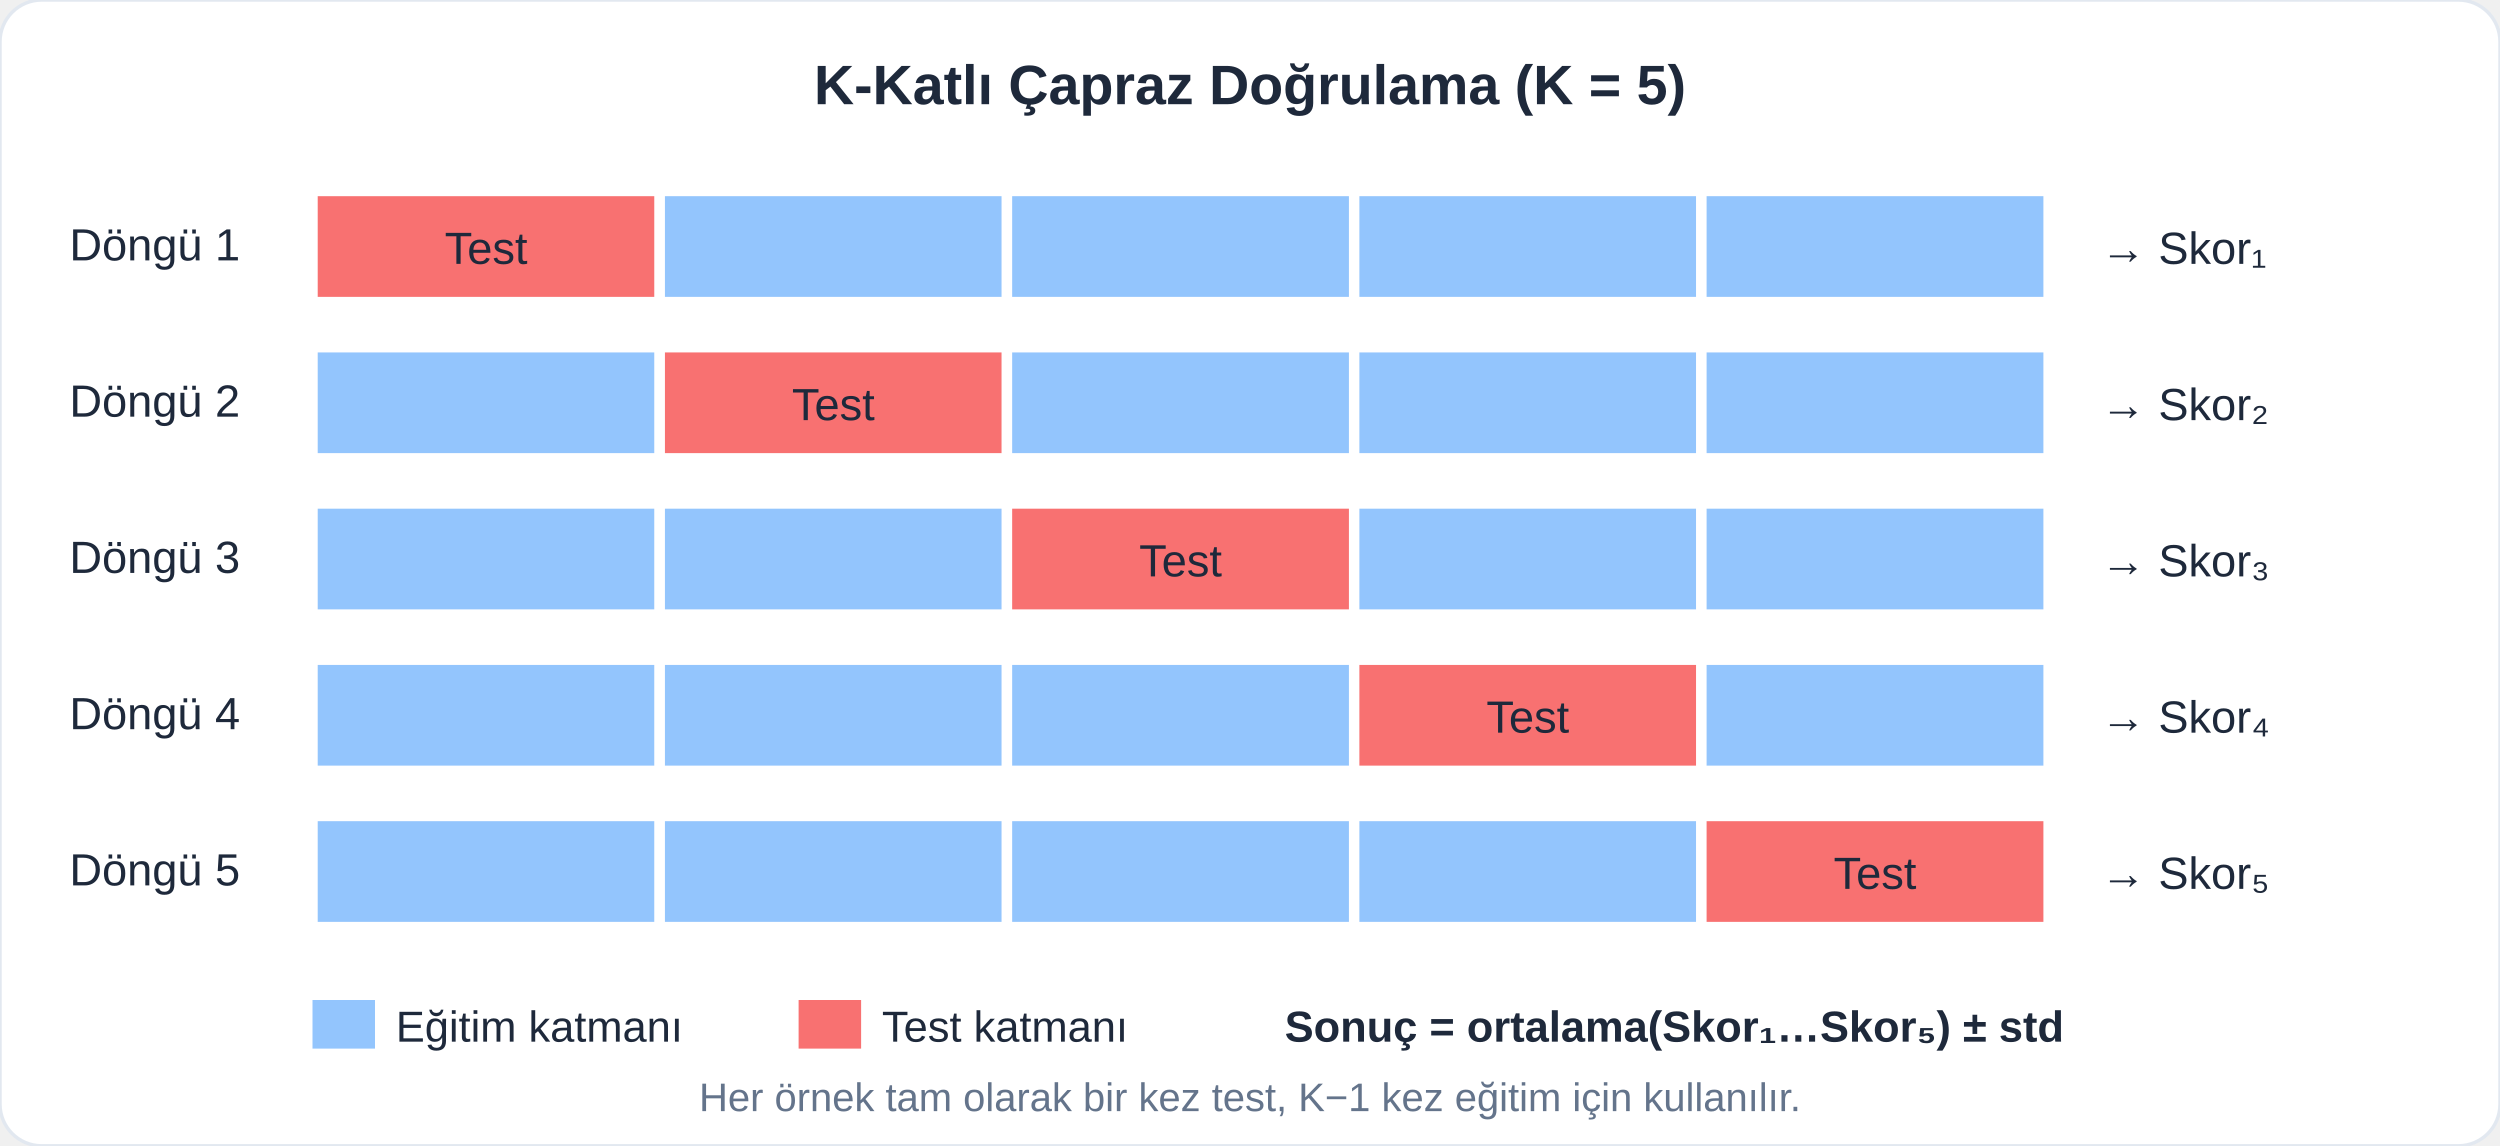
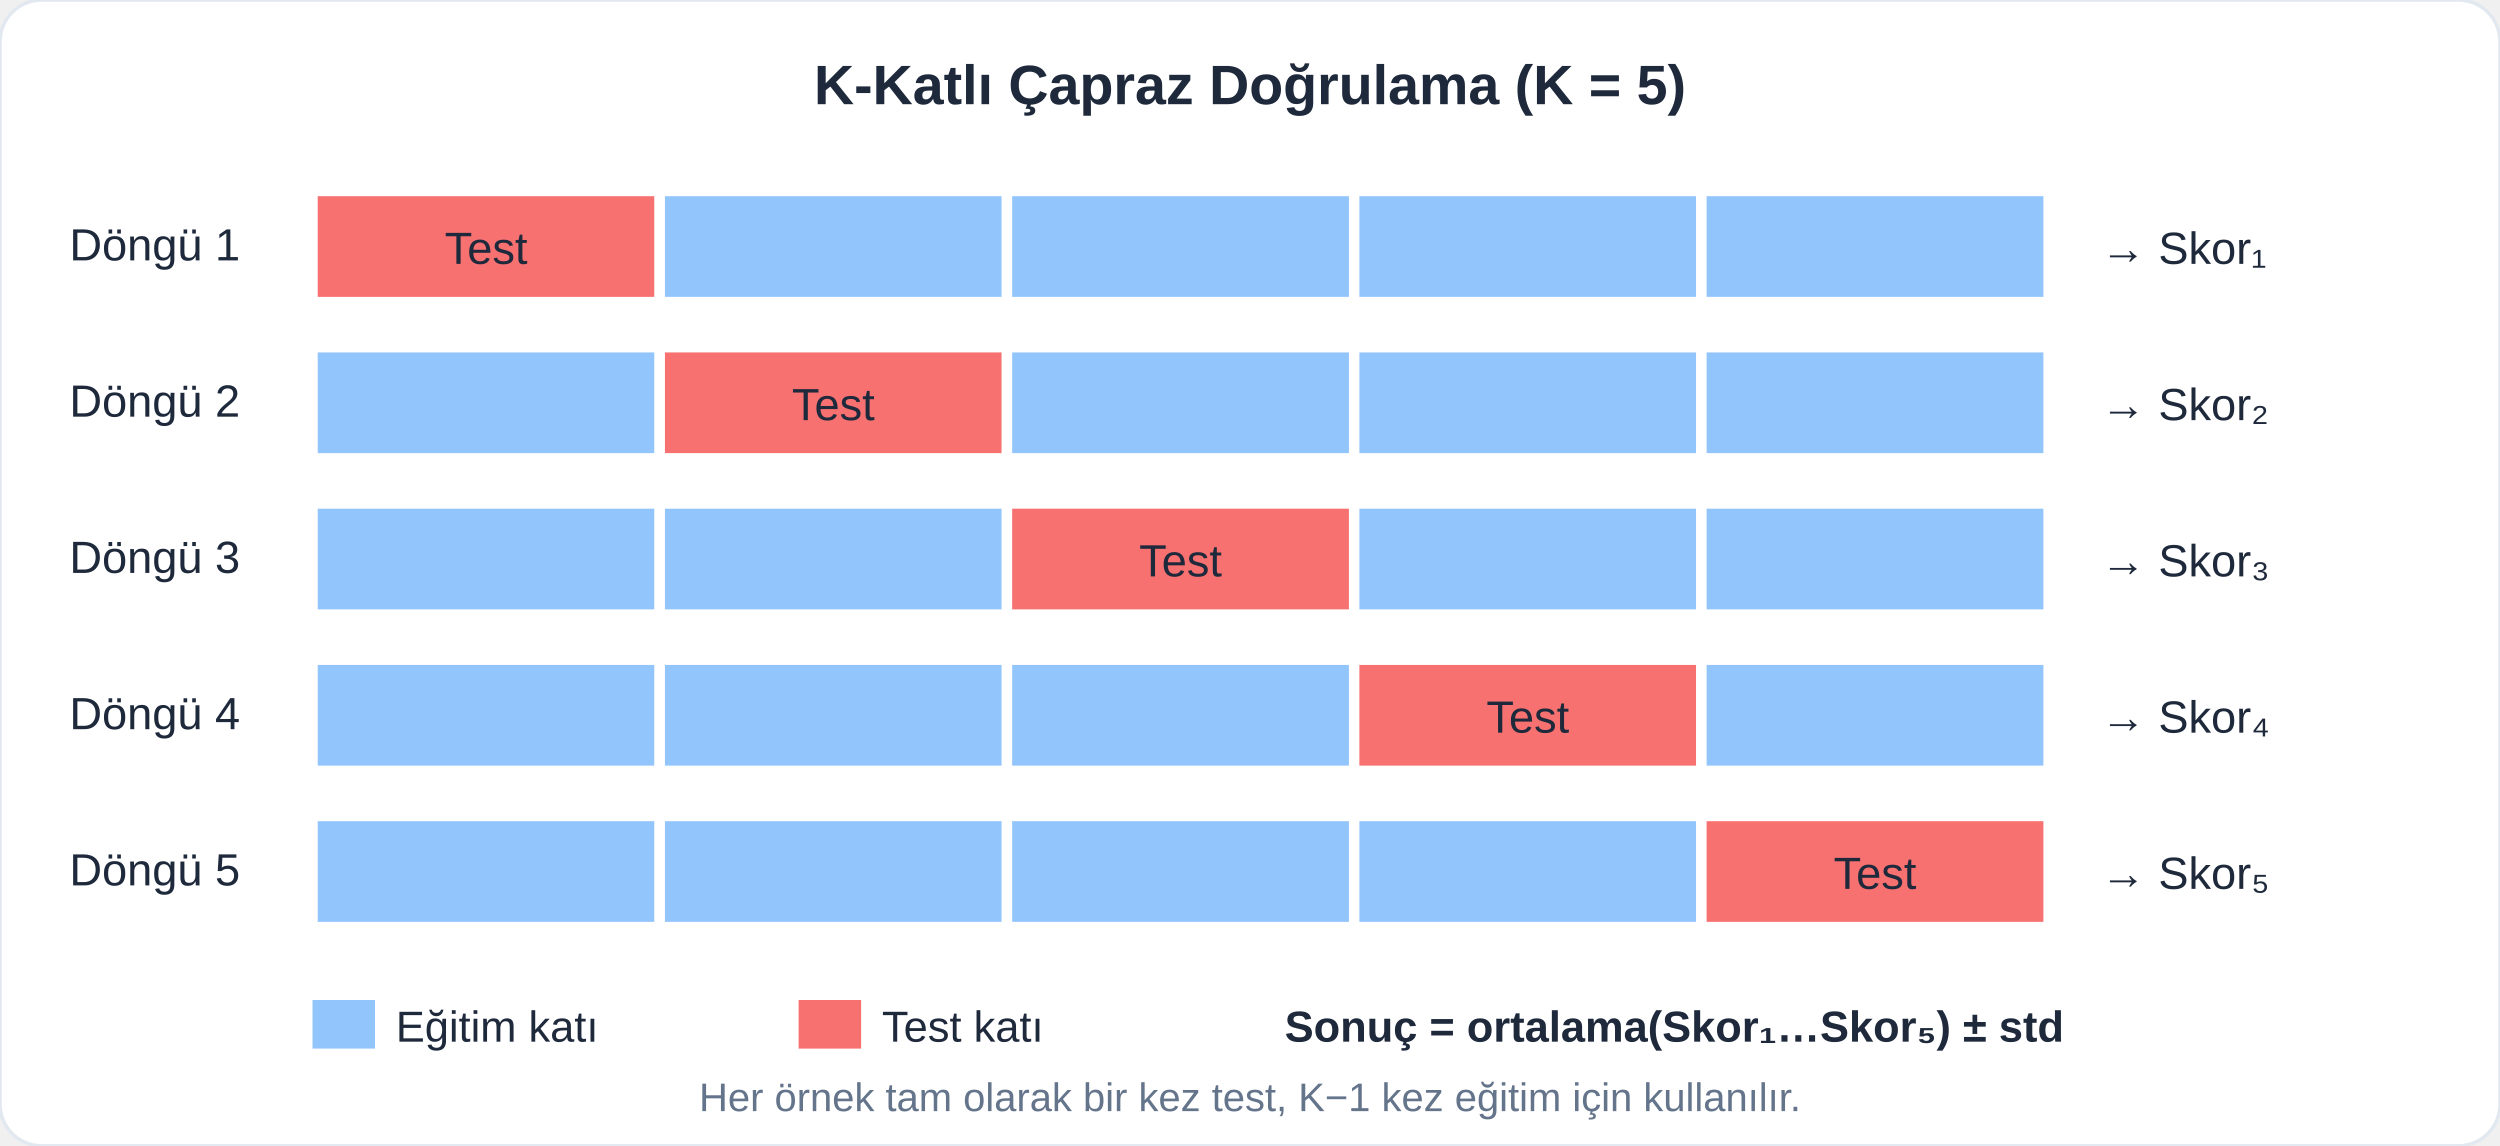
<svg xmlns="http://www.w3.org/2000/svg" width="720" height="330" viewBox="0 0 720 330" role="img" aria-label="5 katlı çapraz doğrulama">
  <rect width="720" height="330" rx="12" fill="#fff" stroke="#e2e8f0" />
  <g font-family="Segoe UI, Arial, Helvetica, sans-serif" fill="#1e293b">
    <text x="360" y="30" font-size="16" font-weight="bold" text-anchor="middle">K-Katlı Çapraz Doğrulama (K = 5)</text>
    <g font-size="13">
      <text x="20" y="75">Döngü 1</text>
      <text x="20" y="120">Döngü 2</text>
      <text x="20" y="165">Döngü 3</text>
      <text x="20" y="210">Döngü 4</text>
      <text x="20" y="255">Döngü 5</text>
    </g>
    <g stroke="#fff" stroke-width="3">
      <rect x="90" y="55" width="100" height="32" fill="#f87171" />
      <rect x="190" y="55" width="100" height="32" fill="#93c5fd" />
      <rect x="290" y="55" width="100" height="32" fill="#93c5fd" />
      <rect x="390" y="55" width="100" height="32" fill="#93c5fd" />
      <rect x="490" y="55" width="100" height="32" fill="#93c5fd" />
      <rect x="90" y="100" width="100" height="32" fill="#93c5fd" />
      <rect x="190" y="100" width="100" height="32" fill="#f87171" />
      <rect x="290" y="100" width="100" height="32" fill="#93c5fd" />
      <rect x="390" y="100" width="100" height="32" fill="#93c5fd" />
      <rect x="490" y="100" width="100" height="32" fill="#93c5fd" />
      <rect x="90" y="145" width="100" height="32" fill="#93c5fd" />
      <rect x="190" y="145" width="100" height="32" fill="#93c5fd" />
      <rect x="290" y="145" width="100" height="32" fill="#f87171" />
      <rect x="390" y="145" width="100" height="32" fill="#93c5fd" />
      <rect x="490" y="145" width="100" height="32" fill="#93c5fd" />
      <rect x="90" y="190" width="100" height="32" fill="#93c5fd" />
      <rect x="190" y="190" width="100" height="32" fill="#93c5fd" />
      <rect x="290" y="190" width="100" height="32" fill="#93c5fd" />
      <rect x="390" y="190" width="100" height="32" fill="#f87171" />
      <rect x="490" y="190" width="100" height="32" fill="#93c5fd" />
      <rect x="90" y="235" width="100" height="32" fill="#93c5fd" />
      <rect x="190" y="235" width="100" height="32" fill="#93c5fd" />
      <rect x="290" y="235" width="100" height="32" fill="#93c5fd" />
      <rect x="390" y="235" width="100" height="32" fill="#93c5fd" />
      <rect x="490" y="235" width="100" height="32" fill="#f87171" />
    </g>
    <g font-size="13" text-anchor="middle">
      <text x="140" y="76">Test</text>
      <text x="240" y="121">Test</text>
      <text x="340" y="166">Test</text>
      <text x="440" y="211">Test</text>
      <text x="540" y="256">Test</text>
    </g>
    <g font-size="13">
      <text x="605" y="76">→ Skor₁</text>
      <text x="605" y="121">→ Skor₂</text>
      <text x="605" y="166">→ Skor₃</text>
      <text x="605" y="211">→ Skor₄</text>
      <text x="605" y="256">→ Skor₅</text>
    </g>
    <rect x="90" y="288" width="18" height="14" fill="#93c5fd" />
-     <text x="114" y="300" font-size="12.5">Eğitim katmanı</text>
+     <text x="114" y="300" font-size="12.5">Eğitim katı</text>
    <rect x="230" y="288" width="18" height="14" fill="#f87171" />
-     <text x="254" y="300" font-size="12.5">Test katmanı</text>
+     <text x="254" y="300" font-size="12.5">Test katı</text>
    <text x="370" y="300" font-size="12.5" font-weight="bold">Sonuç = ortalama(Skor₁…Skor₅) ± std</text>
    <text x="360" y="320" font-size="11.5" fill="#64748b" text-anchor="middle">Her örnek tam olarak bir kez test, K−1 kez eğitim için kullanılır.</text>
  </g>
</svg>
